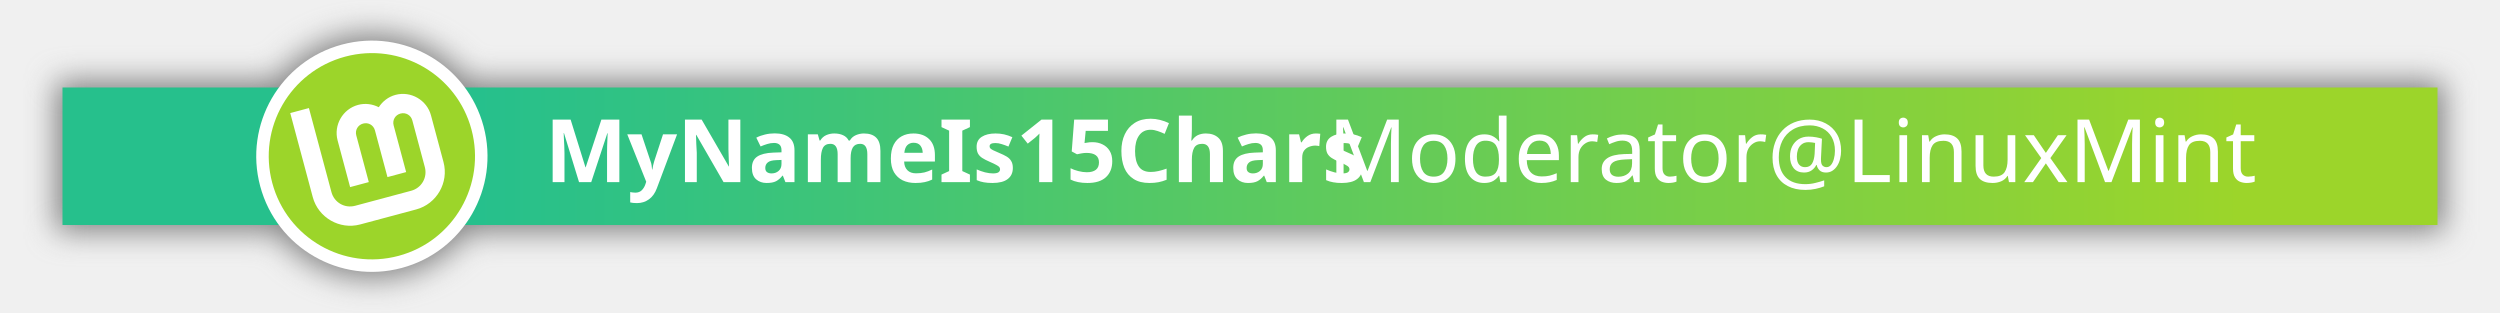
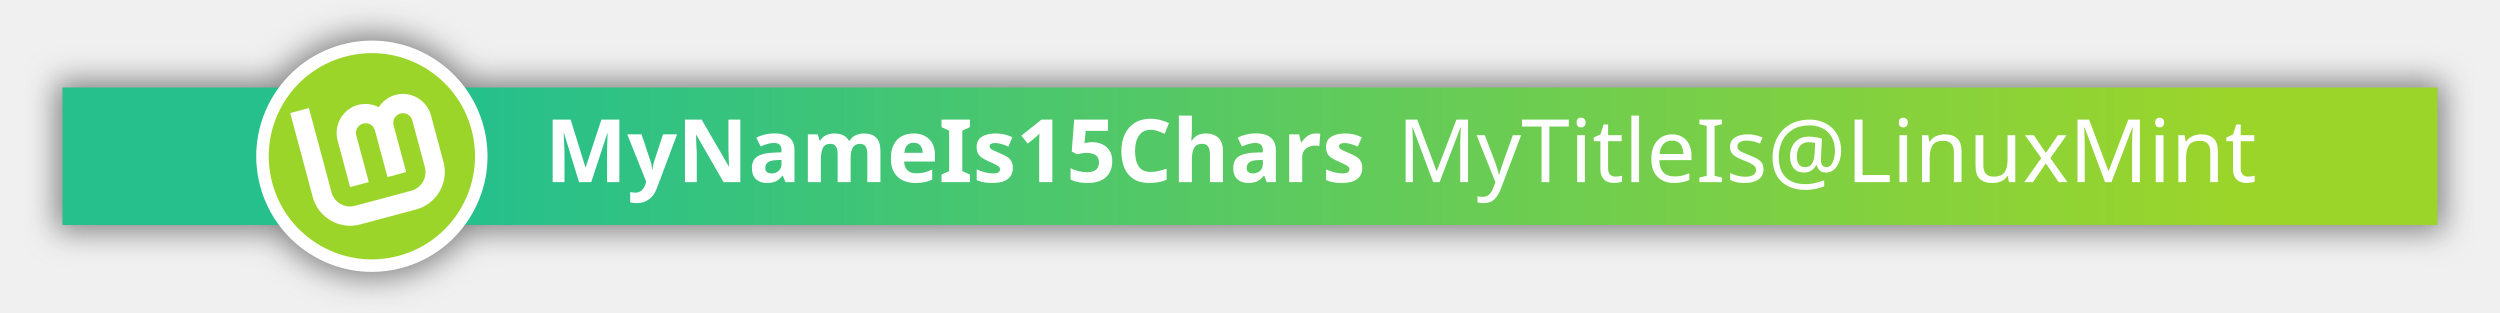
<svg xmlns="http://www.w3.org/2000/svg" xmlns:xlink="http://www.w3.org/1999/xlink" width="400" height="50" viewBox="0 0 400 50" version="1.1" id="SVGRoot" xml:space="preserve">
  <defs id="defs132">
    <linearGradient id="linearGradient2446">
      <stop style="stop-color:#26c08c;stop-opacity:1;" offset="0.147" id="stop2442" />
      <stop style="stop-color:#9cd52a;stop-opacity:1;" offset="0.953" id="stop2444" />
    </linearGradient>
    <linearGradient xlink:href="#linearGradient2446" id="linearGradient2448" x1="25" y1="25" x2="375" y2="25" gradientUnits="userSpaceOnUse" />
    <filter style="color-interpolation-filters:sRGB" id="filter4294" x="-0.012" y="-0.109" width="1.025" height="1.218">
      <feFlood flood-opacity="0.502" flood-color="rgb(0,0,0)" result="flood" id="feFlood4284" />
      <feComposite in="flood" in2="SourceGraphic" operator="in" result="composite1" id="feComposite4286" />
      <feGaussianBlur in="composite1" stdDeviation="2" result="blur" id="feGaussianBlur4288" />
      <feOffset dx="0" dy="0" result="offset" id="feOffset4290" />
      <feComposite in="offset" in2="offset" operator="atop" result="composite2" id="feComposite4292" />
    </filter>
    <filter style="color-interpolation-filters:sRGB" id="filter2297" x="-0.017" y="-0.179" width="1.035" height="1.358">
      <feGaussianBlur stdDeviation="2.346" id="feGaussianBlur2299" />
    </filter>
  </defs>
  <g id="layer3">
    <path id="shadow-bar" style="display:inline;fill:#808080;fill-opacity:1;stroke-width:2;stroke-opacity:1;stroke:#808080;stroke-dasharray:none;filter:url(#filter2297)" d="M 59.939 6.506 A 18.5 18.5 0 0 0 54.711 7.131 A 18.5 18.5 0 0 0 44.676 14 L 10 14 L 10 36 L 44.68 36 A 18.5 18.5 0 0 0 64.289 42.869 A 18.5 18.5 0 0 0 74.367 36 L 390 36 L 390 14 L 74.32 14 A 18.5 18.5 0 0 0 59.939 6.506 z " />
  </g>
  <g id="layer1" style="display:inline">
    <rect style="fill:url(#linearGradient2448);fill-opacity:1;stroke-width:1;stroke-opacity:0.25" id="background-bar" width="380" height="22" x="10" y="14" />
    <g id="logo-halo" transform="rotate(-15,59.5,25)" style="display:inline">
      <circle style="fill:#ffffff;fill-opacity:1;stroke:none;stroke-width:0;stroke-miterlimit:4;stroke-dasharray:none" id="halo" cx="59.5" cy="25" r="18.5" />
      <circle style="fill:#9cd52a;fill-opacity:1;stroke:none;stroke-width:0;stroke-miterlimit:4;stroke-dasharray:none" id="background-circle" cx="59.5" cy="25" r="16.5" />
      <path style="color:#000000;fill:#ffffff;fill-opacity:1;stroke:none;stroke-width:0;stroke-dasharray:none" d="m 48.672,14.945 v 13.922 c 0,3.399 2.789,6.188 6.188,6.188 h 9.281 c 3.399,0 6.188,-2.789 6.188,-6.188 v -7.734 c 0,-2.545 -2.096,-4.641 -4.641,-4.641 -1.189,0 -2.269,0.47 -3.094,1.217 -0.825,-0.747 -1.905,-1.217 -3.094,-1.217 -2.545,0 -4.641,2.096 -4.641,4.641 v 7.734 h 3.094 v -7.734 c 0,-0.873 0.674,-1.547 1.547,-1.547 0.873,0 1.547,0.674 1.547,1.547 v 7.734 h 3.094 v -7.734 c 0,-0.873 0.674,-1.547 1.547,-1.547 0.873,0 1.547,0.674 1.547,1.547 v 7.734 c 0,1.727 -1.367,3.094 -3.094,3.094 h -9.281 c -1.727,0 -3.094,-1.367 -3.094,-3.094 V 14.945 Z" id="Lm-path" />
    </g>
  </g>
  <g id="layer2" style="display:inline">
    <text xml:space="preserve" style="font-weight:500;font-size:14px;font-family:Ubuntu;-inkscape-font-specification:'Ubuntu Medium';opacity:1;fill:#808080;fill-opacity:1;stroke-opacity:0.25" x="87.16" y="29.137" id="name">
      <tspan id="tspan4818" x="87.16" y="29.137" style="font-style:normal;font-variant:normal;font-weight:bold;font-stretch:normal;font-family:Ubuntu;-inkscape-font-specification:'Ubuntu Bold';fill:#ffffff;fill-opacity:1">MyNameIs15Chars</tspan>
    </text>
    <text xml:space="preserve" style="font-style:normal;font-variant:normal;font-weight:bold;font-stretch:normal;font-size:14px;font-family:Ubuntu;-inkscape-font-specification:'Ubuntu Bold';opacity:1;fill:#ffffff;fill-opacity:1;stroke-opacity:0.25" x="379.252" y="29.137" id="function">
-       <tspan id="tspan4974" x="379.252" y="29.137" style="font-style:normal;font-variant:normal;font-weight:normal;font-stretch:normal;font-family:Ubuntu;-inkscape-font-specification:Ubuntu;text-align:end;text-anchor:end">Moderator@LinuxMint</tspan>
+       <tspan id="tspan4974" x="379.252" y="29.137" style="font-style:normal;font-variant:normal;font-weight:normal;font-stretch:normal;font-family:Ubuntu;-inkscape-font-specification:Ubuntu;text-align:end;text-anchor:end">MyTitleIs@LinuxMint</tspan>
    </text>
  </g>
</svg>
